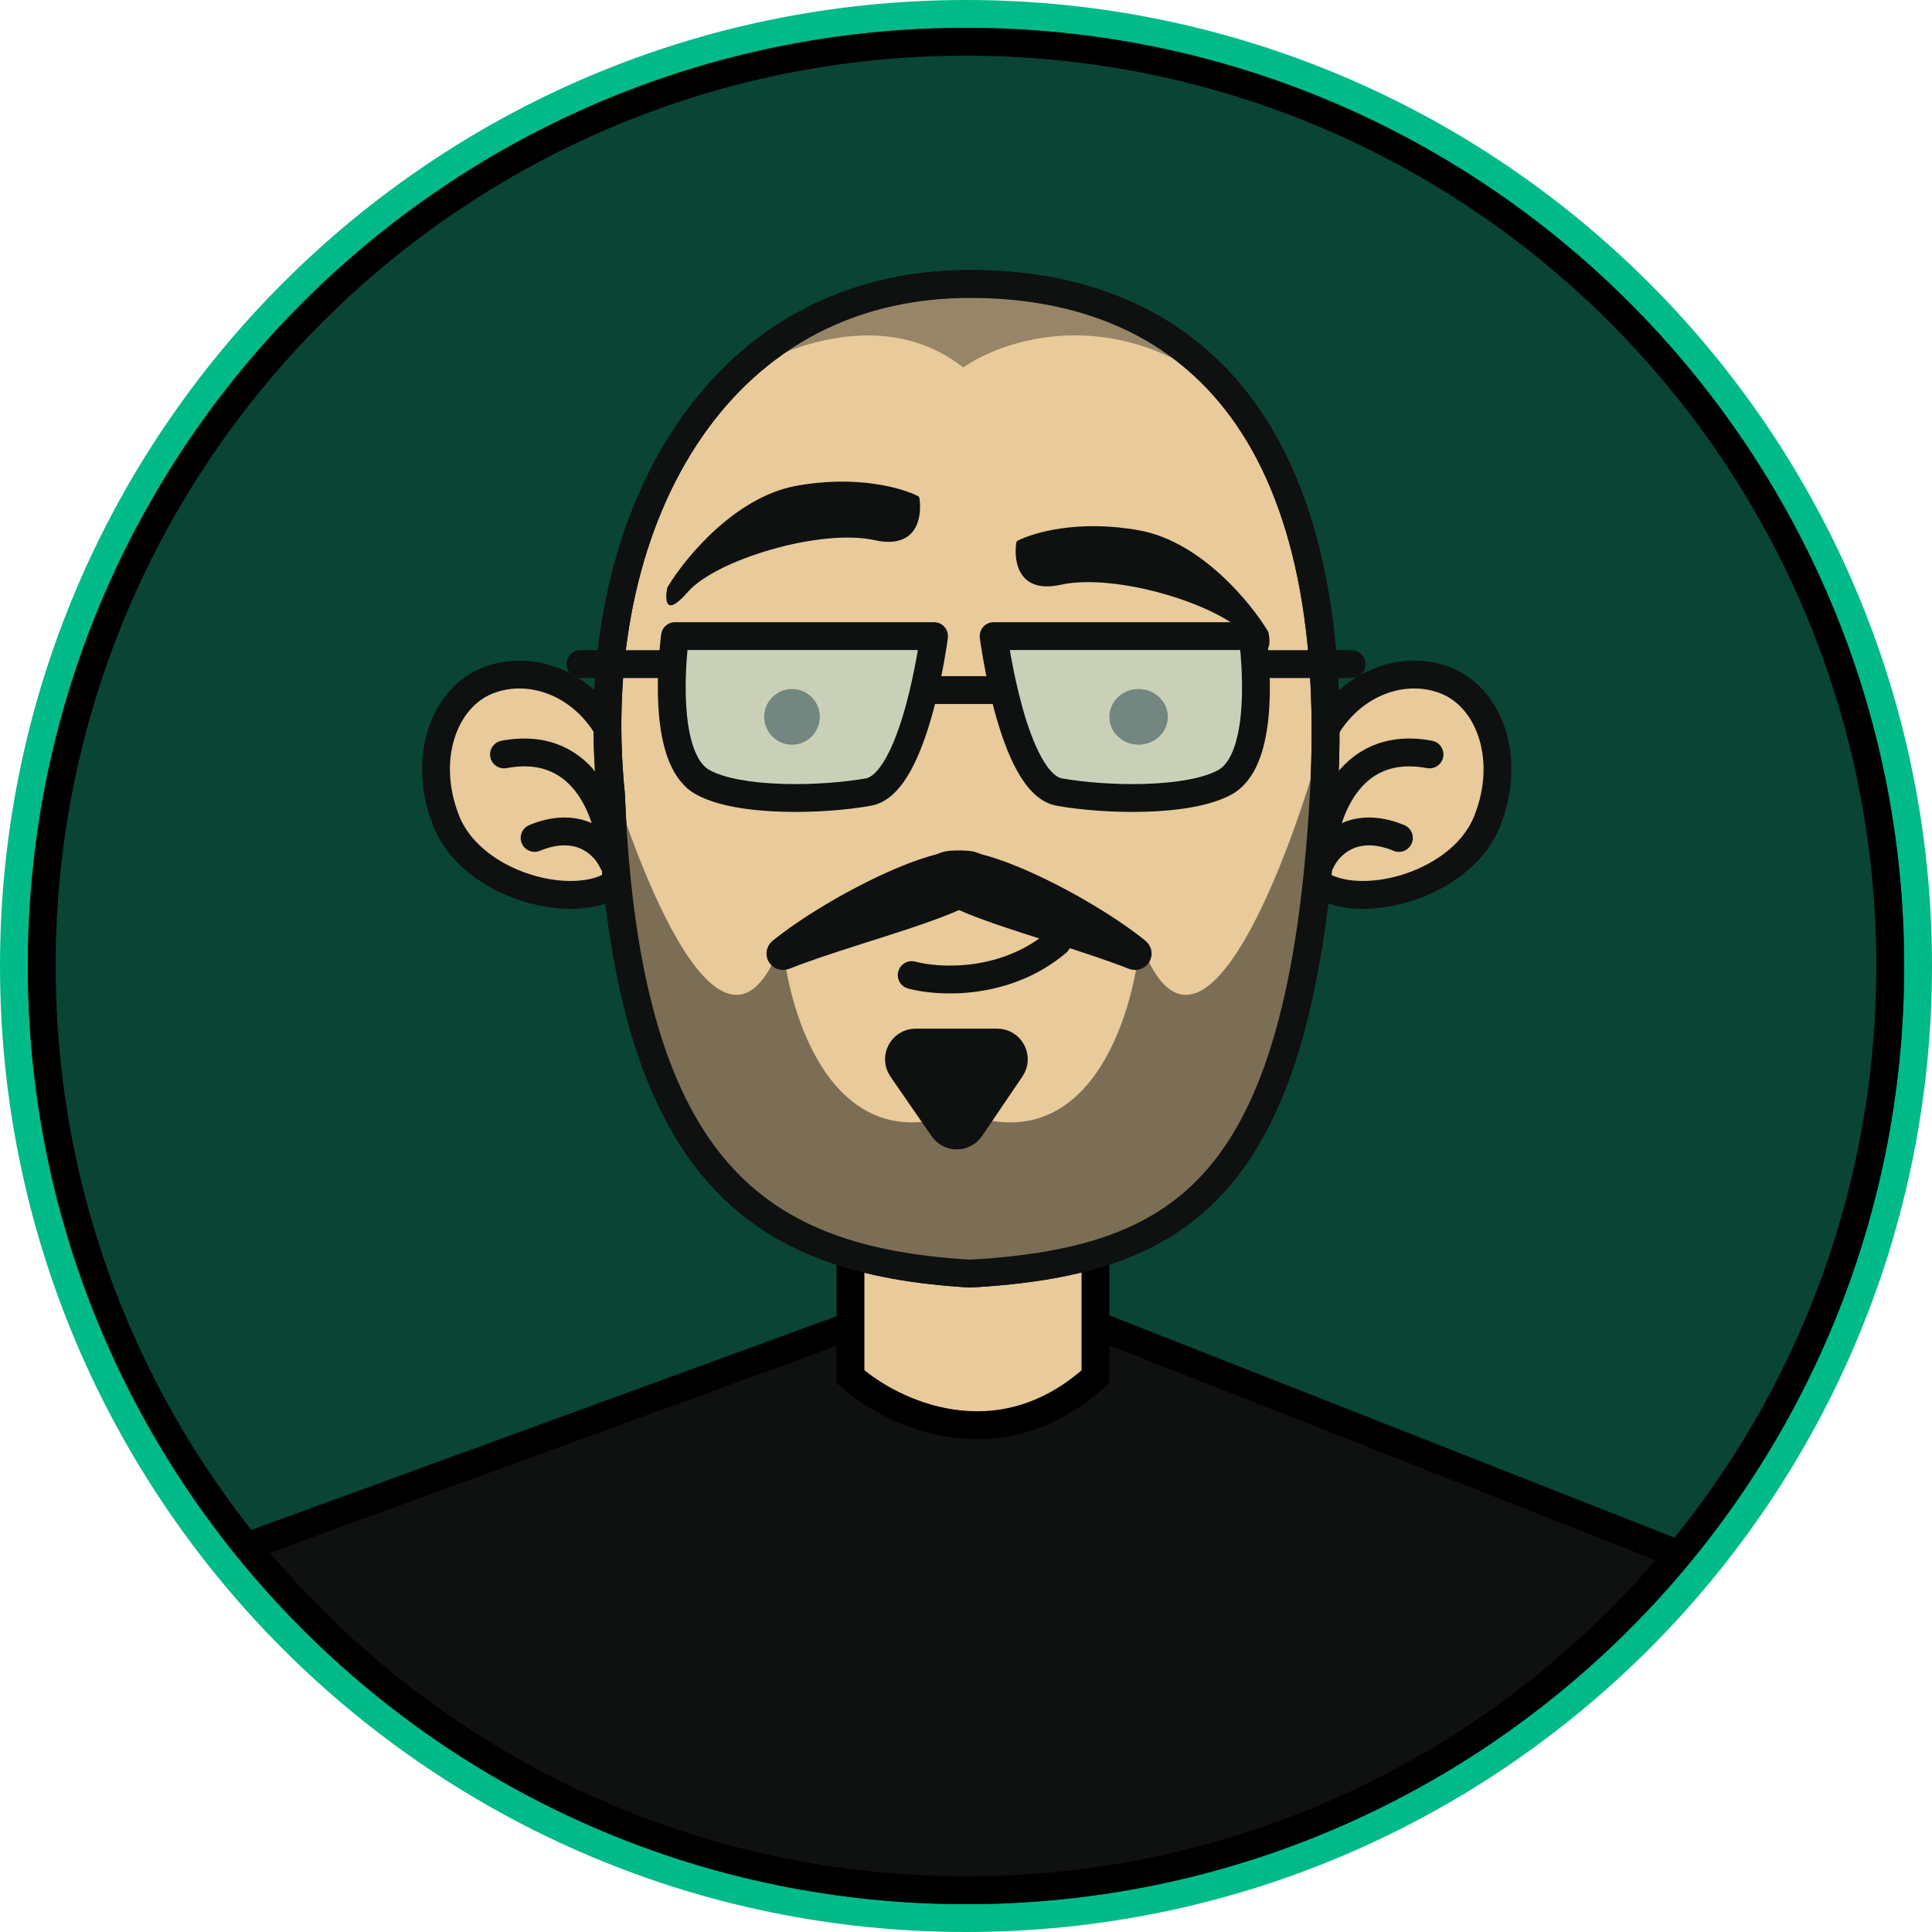
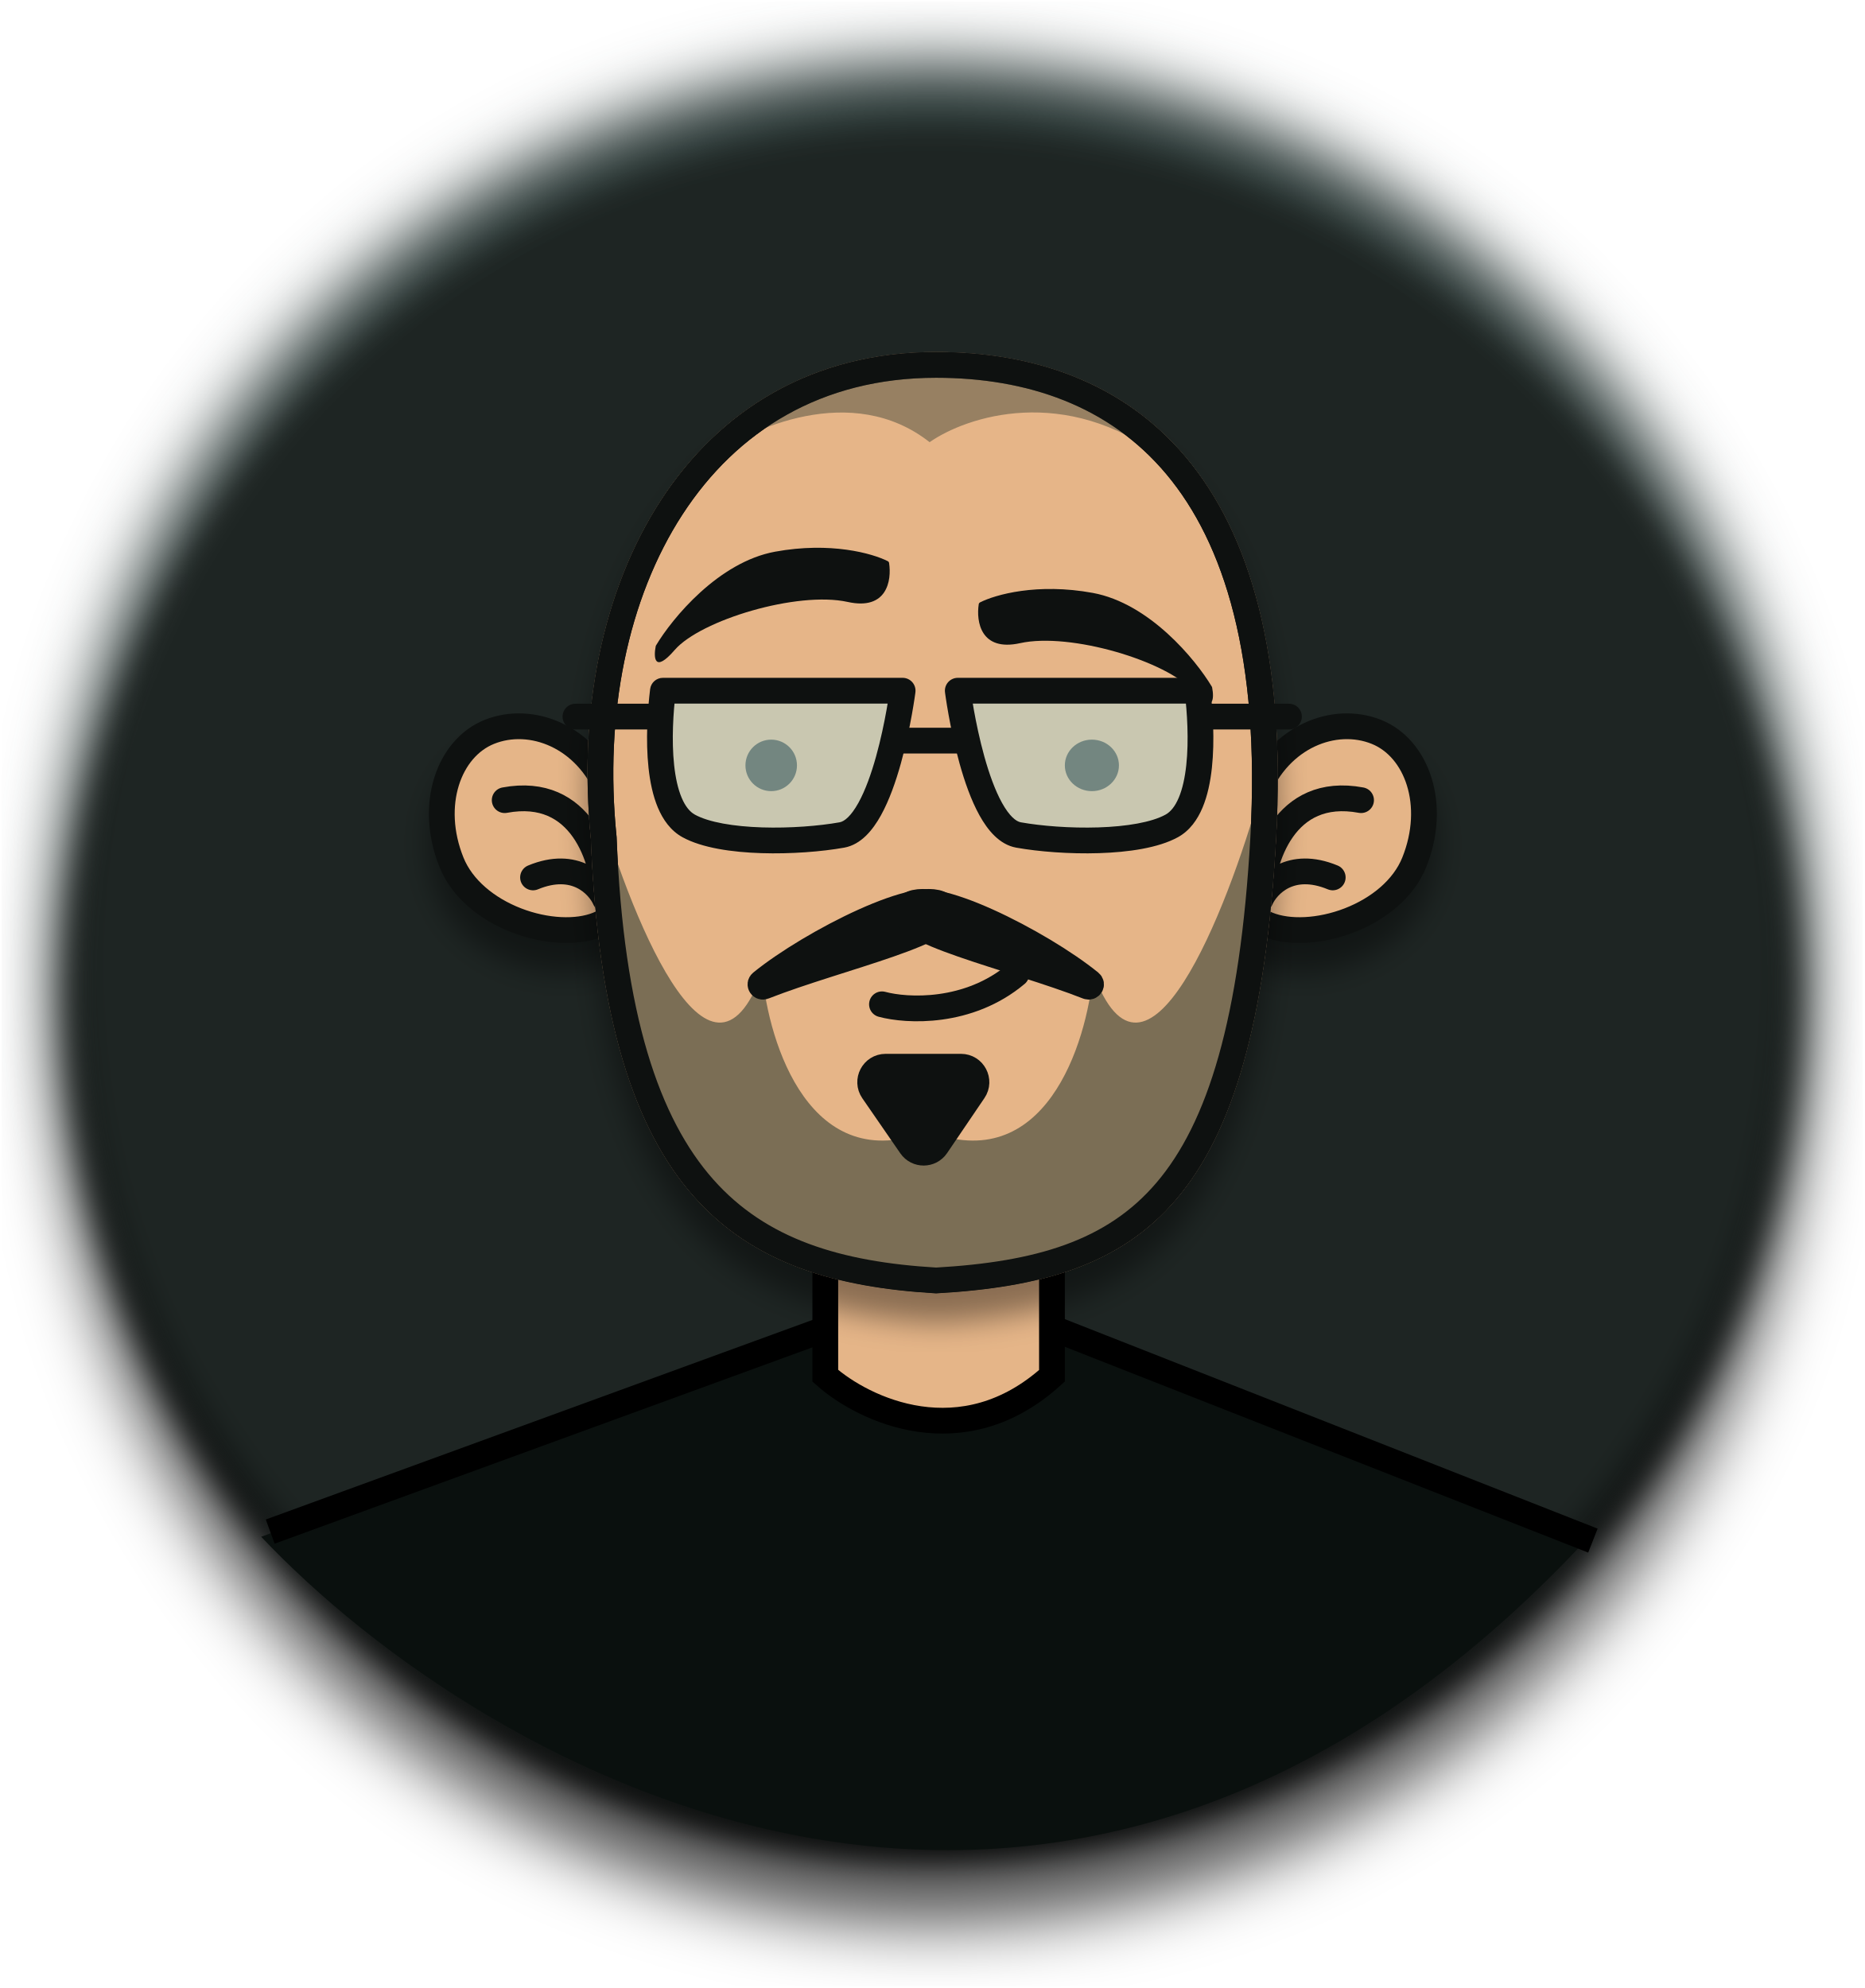
- <svg xmlns="http://www.w3.org/2000/svg" width="694" height="694" viewBox="0 0 694 694" fill="none">
-   <circle cx="347" cy="347" r="342" fill="#0A4435" stroke="#00BA89" stroke-width="10" />
-   <path d="M160.386 295.127C164.504 305.366 174.201 313.253 185.588 317.668C197.035 322.106 209.093 322.611 217.172 319.361C224.357 316.471 227.859 310.153 228.344 300.778C228.837 291.244 226.058 279.448 221.399 267.866C212.715 246.274 191.389 237.927 175.052 244.498C159.282 250.841 151.438 272.881 160.386 295.127Z" fill="#E8CA9B" stroke="#0E1110" stroke-width="10" />
-   <path d="M192.038 301C208.438 294.2 217.538 303.833 220.038 309.5C219.538 294.333 211.038 265.4 181.038 271" stroke="#0E1110" stroke-width="10" stroke-linecap="round" stroke-linejoin="round" />
-   <path d="M534.152 295.127C530.034 305.366 520.337 313.253 508.95 317.668C497.503 322.106 485.445 322.611 477.366 319.361C470.18 316.471 466.679 310.153 466.194 300.778C465.701 291.244 468.48 279.448 473.139 267.866C481.823 246.274 503.149 237.927 519.486 244.498C535.256 250.841 543.1 272.881 534.152 295.127Z" fill="#E8CA9B" stroke="#0E1110" stroke-width="10" />
-   <path d="M502.5 301C486.1 294.2 477 303.833 474.5 309.5C475 294.333 483.5 265.4 513.5 271" stroke="#0E1110" stroke-width="10" stroke-linecap="round" stroke-linejoin="round" />
-   <path d="M86.5 557L303 477.5H394L602 557C398 777.4 173.333 648.833 86.5 557Z" fill="#0E1110" />
-   <path d="M90 555L305 476.5M395 476.5L603.5 558.5" stroke="black" stroke-width="10" />
-   <path d="M305.5 494.5V408.5H393.5V494.5C358.7 526.1 320.333 507.667 305.5 494.5Z" fill="#E8CA9B" stroke="black" stroke-width="10" />
-   <path d="M219.496 285.803L219.49 285.649L219.474 285.495C214.563 237.119 223.918 191.072 245.904 157.29C267.781 123.675 302.253 102 348.5 102C384.969 102 418.369 113.274 441.789 141.271C465.292 169.367 479.468 215.161 475.508 285.72C471.522 356.736 458.707 398.315 437.882 422.757C417.34 446.869 388.168 455.243 348.506 457.492C310.444 455.246 280.026 446.169 258.244 421.561C236.261 396.726 222.23 355.141 219.496 285.803Z" fill="#E8CA9B" stroke="#0E1110" stroke-width="10" />
-   <path d="M327.5 350.265C337.143 352.875 361.082 354.176 379.69 338.5" stroke="#0E1110" stroke-width="10" stroke-linecap="round" stroke-linejoin="round" />
-   <path d="M409.5 337.979C429.9 394.362 461.333 314.486 474.5 267.5C474.5 442.965 388.167 465.781 345 455.256V399.437C390.6 417.48 407 365.983 409.5 337.979Z" fill="#7B6E55" />
-   <path d="M281 337.979C260.6 394.362 229.167 314.486 216 267.5C216 442.965 302.333 465.781 345.5 455.256V399.437C299.9 417.48 283.5 365.983 281 337.979Z" fill="#7B6E55" />
-   <path d="M346 132C316 108.4 276.167 126.5 260 138.5C343.2 71.7 412.667 110.667 437 138.5C398.6 109.3 360.333 122 346 132Z" fill="#7B6E55" fill-opacity="0.74" />
-   <path d="M219.496 285.803L219.49 285.649L219.474 285.495C214.563 237.119 223.918 191.072 245.904 157.29C267.781 123.675 302.253 102 348.5 102C384.969 102 418.369 113.274 441.789 141.271C465.292 169.367 479.468 215.161 475.508 285.72C471.522 356.736 458.707 398.315 437.882 422.757C417.34 446.869 388.168 455.243 348.506 457.492C310.444 455.246 280.026 446.169 258.244 421.561C236.261 396.726 222.23 355.141 219.496 285.803Z" stroke="#0E1110" stroke-width="10" />
-   <path d="M358.179 374.5H328.929C324.094 374.5 321.245 379.927 323.991 383.907L338.738 405.282C341.135 408.755 346.273 408.735 348.642 405.243L363.144 383.869C365.847 379.885 362.993 374.5 358.179 374.5Z" fill="#0E1110" stroke="#0E1110" stroke-width="10" />
-   <path d="M281.666 343.353C280.628 343.762 279.825 342.521 280.692 341.817C299.907 326.207 344.11 303.687 351.687 312.47C359.401 321.411 310.373 332.038 281.666 343.353Z" fill="#0E1110" stroke="#0E1110" stroke-width="10" />
-   <path d="M407.334 343.353C408.372 343.762 409.175 342.521 408.308 341.817C389.093 326.207 344.89 303.687 337.313 312.47C329.599 321.411 378.627 332.038 407.334 343.353Z" fill="#0E1110" stroke="#0E1110" stroke-width="10" />
-   <circle cx="284.5" cy="257.5" r="10" fill="#0E1110" />
-   <ellipse cx="409" cy="257.5" rx="10.5" ry="10" fill="#0E1110" />
-   <path d="M239.66 211.235C239.681 211.126 239.719 211.028 239.775 210.933C246.082 200.386 264.008 178.561 286.002 174.527C307.547 170.575 323.84 175.203 329.755 178.209C330.031 178.349 330.218 178.609 330.265 178.915C331.305 185.655 329.5 197.415 314.219 194.042C294.655 189.723 257.065 201.089 247.029 212.691C239.099 221.859 238.799 215.636 239.66 211.235Z" fill="#0E1110" />
-   <path d="M455.676 227.235C455.655 227.126 455.617 227.028 455.561 226.933C449.254 216.386 431.328 194.561 409.334 190.527C387.789 186.575 371.496 191.203 365.581 194.209C365.305 194.349 365.118 194.609 365.071 194.915C364.031 201.655 365.836 213.415 381.117 210.042C400.681 205.723 438.271 217.089 448.307 228.691C456.237 237.859 456.537 231.636 455.676 227.235Z" fill="#0E1110" />
-   <path d="M356.933 228.5H449.999C451.91 244.178 453.056 273.813 440 281C426.944 288.187 397.261 287.512 380.5 284.517C363.739 281.523 356.933 228.5 356.933 228.5Z" fill="#B6D3CB" fill-opacity="0.6" />
-   <path d="M335.525 228.5H242.459C240.548 244.178 239.402 273.813 252.458 281C265.514 288.187 295.197 287.512 311.958 284.517C328.719 281.523 335.525 228.5 335.525 228.5Z" fill="#B6D3CB" fill-opacity="0.6" />
-   <path d="M449.999 228.5L454.962 227.895C454.656 225.386 452.526 223.5 449.999 223.5V228.5ZM356.933 228.5V223.5C355.496 223.5 354.128 224.118 353.179 225.197C352.23 226.276 351.79 227.711 351.973 229.137L356.933 228.5ZM242.459 228.5V223.5C239.932 223.5 237.802 225.386 237.496 227.895L242.459 228.5ZM335.525 228.5L340.484 229.137C340.667 227.711 340.228 226.276 339.279 225.197C338.33 224.118 336.962 223.5 335.525 223.5V228.5ZM252.458 281L254.869 276.62L252.458 281ZM449.999 223.5H356.933V233.5H449.999V223.5ZM356.933 228.5C351.973 229.137 351.974 229.137 351.974 229.139C351.974 229.139 351.974 229.141 351.974 229.142C351.974 229.144 351.975 229.148 351.975 229.152C351.977 229.161 351.978 229.172 351.98 229.187C351.984 229.216 351.989 229.259 351.997 229.313C352.011 229.422 352.032 229.579 352.061 229.783C352.117 230.189 352.201 230.779 352.313 231.527C352.538 233.023 352.877 235.153 353.337 237.714C354.253 242.825 355.66 249.711 357.615 256.727C359.554 263.691 362.102 271.034 365.376 276.929C368.481 282.519 373.038 288.263 379.621 289.439L381.38 279.595C379.582 279.274 377.003 277.267 374.118 272.073C371.402 267.184 369.105 260.71 367.248 254.044C365.405 247.43 364.063 240.873 363.18 235.949C362.739 233.493 362.415 231.457 362.202 230.041C362.096 229.333 362.017 228.781 361.966 228.409C361.94 228.224 361.921 228.083 361.909 227.991C361.903 227.945 361.898 227.911 361.895 227.89C361.894 227.879 361.893 227.871 361.893 227.867C361.892 227.865 361.892 227.863 361.892 227.863C361.892 227.862 361.892 227.863 361.892 227.862C361.892 227.863 361.892 227.863 356.933 228.5ZM379.621 289.439C388.363 291.001 400.323 291.94 411.799 291.574C423.05 291.216 434.772 289.585 442.411 285.38L437.589 276.62C432.172 279.602 422.525 281.227 411.48 281.579C400.66 281.924 389.398 281.028 381.38 279.595L379.621 289.439ZM442.411 285.38C447.009 282.849 449.996 278.544 451.947 273.91C453.904 269.263 455.001 263.868 455.583 258.47C456.748 247.666 455.94 235.913 454.962 227.895L445.036 229.105C445.969 236.765 446.69 247.669 445.641 257.398C445.116 262.266 444.171 266.608 442.731 270.029C441.285 273.463 439.519 275.557 437.589 276.62L442.411 285.38ZM242.459 233.5H335.525V223.5H242.459V233.5ZM335.525 228.5C330.566 227.863 330.566 227.863 330.566 227.862C330.566 227.863 330.566 227.862 330.566 227.863C330.566 227.863 330.566 227.865 330.565 227.867C330.565 227.871 330.564 227.879 330.562 227.89C330.56 227.911 330.555 227.945 330.549 227.991C330.537 228.083 330.518 228.224 330.492 228.409C330.441 228.781 330.362 229.333 330.256 230.041C330.043 231.457 329.719 233.493 329.278 235.949C328.395 240.873 327.053 247.43 325.21 254.044C323.353 260.71 321.056 267.184 318.34 272.073C315.455 277.267 312.876 279.274 311.079 279.595L312.837 289.439C319.421 288.263 323.977 282.519 327.082 276.929C330.356 271.034 332.904 263.691 334.843 256.727C336.798 249.711 338.204 242.825 339.121 237.714C339.581 235.153 339.92 233.023 340.144 231.527C340.257 230.779 340.341 230.189 340.397 229.783C340.425 229.579 340.447 229.422 340.461 229.313C340.469 229.259 340.474 229.216 340.478 229.187C340.48 229.172 340.481 229.161 340.482 229.152C340.483 229.148 340.483 229.144 340.484 229.142C340.484 229.141 340.484 229.139 340.484 229.139C340.484 229.137 340.484 229.137 335.525 228.5ZM311.079 279.595C303.06 281.028 291.798 281.924 280.978 281.579C269.933 281.227 260.286 279.602 254.869 276.62L250.047 285.38C257.686 289.585 269.408 291.216 280.659 291.574C292.135 291.94 304.095 291.001 312.837 289.439L311.079 279.595ZM254.869 276.62C252.939 275.557 251.173 273.463 249.727 270.029C248.287 266.608 247.342 262.266 246.817 257.398C245.768 247.669 246.489 236.765 247.422 229.105L237.496 227.895C236.518 235.913 235.71 247.666 236.875 258.47C237.457 263.868 238.554 269.263 240.511 273.91C242.462 278.544 245.449 282.849 250.047 285.38L254.869 276.62Z" fill="#0E1110" />
-   <path d="M333.674 247.882H357.051" stroke="#0E1110" stroke-width="10" />
-   <path d="M208.5 238.557H238.5" stroke="#0E1110" stroke-width="10" stroke-linecap="round" stroke-linejoin="round" />
-   <path d="M455.504 238.557H485.504" stroke="#0E1110" stroke-width="10" stroke-linecap="round" stroke-linejoin="round" />
-   <circle cx="347" cy="347" r="332" stroke="black" stroke-width="10" />
+ <svg xmlns="http://www.w3.org/2000/svg" width="843" height="899" viewBox="0 0 843 899" fill="none">
+   <g filter="url(#filter0_ddif)">
+     <circle cx="421.491" cy="449.491" r="392.491" fill="#1E2523" />
+   </g>
+   <g filter="url(#filter1_d)">
+     <path d="M204.145 389.943C208.941 401.868 220.235 411.052 233.497 416.195C246.829 421.364 260.872 421.952 270.282 418.167C278.65 414.801 282.728 407.443 283.293 396.524C283.867 385.42 280.63 371.682 275.205 358.192C265.09 333.045 240.253 323.323 221.226 330.976C202.859 338.364 193.724 364.034 204.145 389.943Z" fill="#E5B588" stroke="#0E1110" stroke-width="11.647" />
+     <path d="M241.009 396.782C260.11 388.863 270.708 400.082 273.62 406.682C273.038 389.018 263.138 355.32 228.198 361.842" stroke="#0E1110" stroke-width="11.647" stroke-linecap="round" stroke-linejoin="round" />
+     <path d="M639.458 389.943C634.662 401.868 623.367 411.052 610.105 416.195C596.773 421.364 582.73 421.952 573.32 418.167C564.952 414.801 560.874 407.443 560.309 396.524C559.735 385.42 562.972 371.682 568.398 358.192C578.512 333.045 603.349 323.323 622.376 330.976C640.744 338.364 649.878 364.034 639.458 389.943Z" fill="#E5B588" stroke="#0E1110" stroke-width="11.647" />
+     <path d="M602.595 396.782C583.495 388.863 572.896 400.082 569.985 406.682C570.567 389.018 580.467 355.32 615.406 361.842" stroke="#0E1110" stroke-width="11.647" stroke-linecap="round" stroke-linejoin="round" />
+   </g>
+   <path d="M118.1 694.936L370.249 602.345H476.233L718.483 694.936C480.892 951.627 219.231 801.891 118.1 694.936Z" fill="#0A100E" />
+   <path d="M122.176 692.606L372.578 601.18M477.398 601.18L720.23 696.683" stroke="black" stroke-width="11.647" />
+   <path d="M373.159 622.144V521.983H475.649V622.144C435.119 658.947 390.435 637.479 373.159 622.144Z" fill="#E5B588" stroke="black" stroke-width="11.647" />
+   <g filter="url(#filter2_d)">
+     <path d="M576.975 379.312C567.66 545.277 516.995 579.634 423.239 584.875C332.978 579.634 273.58 541.783 267.175 379.312C255.528 264.593 311.318 159.191 423.239 159.191C510.589 159.191 586.289 213.348 576.975 379.312Z" fill="#E6B588" />
+     <path d="M272.993 379.083L272.986 378.903L272.968 378.724C267.248 322.382 278.144 268.753 303.75 229.408C329.229 190.258 369.377 165.014 423.239 165.014C465.714 165.014 504.614 178.145 531.89 210.751C559.263 243.474 575.773 296.809 571.161 378.986C566.519 461.695 551.593 510.121 527.34 538.588C503.415 566.67 469.439 576.423 423.246 579.042C378.917 576.426 343.49 565.854 318.122 537.195C292.519 508.271 276.177 459.838 272.993 379.083Z" stroke="#0E1110" stroke-width="11.647" />
+   </g>
+   <path d="M398.781 454.159C410.012 457.199 437.893 458.714 459.565 440.457" stroke="#0E1110" stroke-width="11.647" stroke-linecap="round" stroke-linejoin="round" />
+   <path d="M494.283 439.85C518.042 505.518 554.652 412.489 569.986 357.766C569.986 562.123 469.437 588.696 419.163 576.438V511.428C472.271 532.441 491.372 472.465 494.283 439.85Z" fill="#7B6E55" />
+   <path d="M344.626 439.85C320.867 505.518 284.258 412.489 268.923 357.766C268.923 562.123 369.472 588.696 419.747 576.438V511.428C366.638 532.441 347.538 472.465 344.626 439.85Z" fill="#7B6E55" />
+   <path d="M420.328 199.954C385.389 172.468 338.996 193.548 320.167 207.524C417.067 129.725 497.973 175.108 526.313 207.524C481.59 173.516 437.022 188.307 420.328 199.954Z" fill="#7B6E55" fill-opacity="0.74" />
+   <path d="M272.993 379.083L272.986 378.903L272.968 378.724C267.248 322.382 278.144 268.753 303.75 229.408C329.229 190.258 369.377 165.014 423.239 165.014C465.714 165.014 504.614 178.145 531.89 210.751C559.263 243.474 575.773 296.809 571.161 378.986C566.519 461.695 551.593 510.121 527.34 538.588C503.415 566.67 469.439 576.423 423.246 579.042C378.917 576.426 343.49 565.854 318.122 537.195C292.519 508.271 276.177 459.838 272.993 379.083Z" stroke="#0E1110" stroke-width="11.647" />
+   <path d="M434.511 482.384H400.446C394.814 482.384 391.496 488.705 394.694 493.341L411.87 518.235C414.661 522.28 420.645 522.257 423.404 518.19L440.294 493.296C443.442 488.656 440.118 482.384 434.511 482.384Z" fill="#0E1110" stroke="#0E1110" stroke-width="11.647" />
+   <path d="M345.4 446.108C344.19 446.585 343.256 445.14 344.265 444.32C366.644 426.14 418.125 399.911 426.951 410.141C435.935 420.554 378.833 432.93 345.4 446.108Z" fill="#0E1110" stroke="#0E1110" stroke-width="11.647" />
+   <path d="M491.762 446.108C492.971 446.585 493.906 445.14 492.897 444.32C470.518 426.14 419.036 399.911 410.211 410.141C401.227 420.554 458.328 432.93 491.762 446.108Z" fill="#0E1110" stroke="#0E1110" stroke-width="11.647" />
+   <circle cx="348.702" cy="346.119" r="11.647" fill="#0E1110" />
+   <ellipse cx="493.701" cy="346.119" rx="12.229" ry="11.647" fill="#0E1110" />
+   <path d="M296.478 292.236C296.502 292.109 296.546 291.995 296.612 291.884C303.958 279.6 324.835 254.182 350.45 249.483C375.543 244.881 394.519 250.271 401.408 253.772C401.729 253.935 401.947 254.238 402.002 254.594C403.213 262.444 401.111 276.14 383.314 272.211C360.529 267.182 316.749 280.419 305.06 293.932C295.824 304.609 295.475 297.362 296.478 292.236Z" fill="#0E1110" />
+   <path d="M548.064 310.871C548.039 310.744 547.995 310.629 547.929 310.519C540.583 298.235 519.706 272.817 494.091 268.118C468.998 263.516 450.023 268.906 443.133 272.406C442.812 272.569 442.594 272.873 442.539 273.229C441.328 281.079 443.431 294.774 461.227 290.846C484.013 285.817 527.792 299.054 539.481 312.566C548.717 323.243 549.066 315.997 548.064 310.871Z" fill="#0E1110" />
+   <path d="M433.059 312.344H541.45C543.676 330.603 545.01 365.118 529.805 373.489C514.599 381.859 480.028 381.073 460.508 377.585C440.987 374.098 433.059 312.344 433.059 312.344Z" fill="#B6D3CB" fill-opacity="0.6" />
+   <path d="M408.127 312.344H299.736C297.51 330.603 296.176 365.118 311.382 373.489C326.587 381.859 361.158 381.073 380.679 377.585C400.2 374.097 408.127 312.344 408.127 312.344Z" fill="#B6D3CB" fill-opacity="0.6" />
+   <path d="M541.45 312.344L547.231 311.639C546.875 308.717 544.394 306.521 541.45 306.521V312.344ZM433.059 312.344V306.521C431.386 306.521 429.793 307.241 428.687 308.497C427.582 309.754 427.07 311.425 427.284 313.085L433.059 312.344ZM460.508 377.585L461.532 371.853L461.532 371.853L460.508 377.585ZM529.805 373.489L532.613 378.59L532.613 378.59L529.805 373.489ZM299.736 312.344V306.521C296.793 306.521 294.312 308.717 293.956 311.639L299.736 312.344ZM408.127 312.344L413.903 313.085C414.116 311.425 413.604 309.754 412.499 308.497C411.393 307.241 409.801 306.521 408.127 306.521V312.344ZM380.679 377.585L379.655 371.853L379.655 371.853L380.679 377.585ZM311.382 373.489L314.19 368.387L314.19 368.387L311.382 373.489ZM541.45 306.521H433.059V318.167H541.45V306.521ZM433.059 312.344C427.284 313.085 427.284 313.086 427.284 313.088C427.284 313.089 427.284 313.09 427.284 313.092C427.285 313.095 427.285 313.099 427.286 313.104C427.287 313.113 427.289 313.127 427.291 313.144C427.296 313.178 427.302 313.228 427.311 313.291C427.328 313.418 427.352 313.601 427.385 313.838C427.451 314.312 427.549 314.999 427.68 315.87C427.941 317.612 428.336 320.092 428.871 323.076C429.939 329.028 431.577 337.048 433.854 345.219C436.113 353.33 439.079 361.882 442.893 368.748C446.509 375.258 451.816 381.948 459.483 383.318L461.532 371.853C459.439 371.479 456.434 369.141 453.074 363.092C449.911 357.398 447.236 349.858 445.073 342.094C442.927 334.391 441.364 326.754 440.335 321.019C439.822 318.159 439.445 315.788 439.197 314.138C439.073 313.314 438.981 312.671 438.921 312.239C438.891 312.022 438.869 311.859 438.855 311.751C438.848 311.698 438.843 311.658 438.839 311.633C438.838 311.621 438.837 311.612 438.836 311.607C438.836 311.604 438.835 311.603 438.835 311.602C438.835 311.601 438.835 311.602 438.835 311.601C438.835 311.602 438.835 311.602 433.059 312.344ZM459.483 383.318C469.665 385.137 483.594 386.23 496.96 385.804C510.064 385.387 523.716 383.488 532.613 378.59L526.997 368.387C520.688 371.86 509.452 373.754 496.589 374.164C483.987 374.565 470.871 373.521 461.532 371.853L459.483 383.318ZM532.613 378.59C537.968 375.642 541.447 370.628 543.719 365.231C545.998 359.819 547.276 353.536 547.954 347.249C549.311 334.665 548.369 320.978 547.231 311.639L535.67 313.049C536.757 321.969 537.596 334.669 536.375 346.001C535.763 351.671 534.663 356.727 532.986 360.711C531.301 364.711 529.245 367.15 526.997 368.387L532.613 378.59ZM299.736 318.167H408.127V306.521H299.736V318.167ZM408.127 312.344C402.351 311.602 402.351 311.602 402.351 311.601C402.351 311.602 402.351 311.601 402.351 311.602C402.351 311.603 402.351 311.604 402.35 311.607C402.35 311.612 402.349 311.621 402.347 311.633C402.344 311.658 402.339 311.698 402.331 311.751C402.317 311.859 402.295 312.022 402.265 312.239C402.205 312.671 402.114 313.314 401.99 314.138C401.742 315.788 401.365 318.159 400.851 321.019C399.823 326.754 398.259 334.391 396.113 342.094C393.951 349.858 391.275 357.398 388.112 363.092C384.752 369.141 381.748 371.479 379.655 371.853L381.703 383.318C389.37 381.948 394.677 375.258 398.294 368.748C402.107 361.882 405.074 353.33 407.333 345.219C409.609 337.048 411.247 329.028 412.315 323.076C412.85 320.092 413.245 317.612 413.507 315.87C413.638 314.999 413.736 314.312 413.801 313.838C413.834 313.601 413.859 313.418 413.876 313.291C413.884 313.228 413.891 313.178 413.895 313.144C413.897 313.127 413.899 313.113 413.901 313.104C413.901 313.099 413.902 313.095 413.902 313.092C413.902 313.09 413.902 313.089 413.903 313.088C413.903 313.086 413.903 313.085 408.127 312.344ZM379.655 371.853C370.316 373.521 357.199 374.565 344.598 374.163C331.735 373.754 320.498 371.86 314.19 368.387L308.573 378.59C317.47 383.488 331.123 385.387 344.227 385.804C357.592 386.23 371.522 385.137 381.703 383.318L379.655 371.853ZM314.19 368.387C311.942 367.15 309.885 364.711 308.201 360.711C306.523 356.727 305.423 351.671 304.812 346.001C303.591 334.669 304.429 321.969 305.517 313.049L293.956 311.639C292.817 320.978 291.876 334.665 293.232 347.249C293.91 353.536 295.188 359.819 297.467 365.231C299.74 370.628 303.219 375.642 308.573 378.59L314.19 368.387Z" fill="#0E1110" />
+   <path d="M405.972 334.918H433.198" stroke="#0E1110" stroke-width="11.647" />
+   <path d="M260.186 324.057H295.126" stroke="#0E1110" stroke-width="11.647" stroke-linecap="round" stroke-linejoin="round" />
+   <path d="M547.863 324.057H582.803" stroke="#0E1110" stroke-width="11.647" stroke-linecap="round" stroke-linejoin="round" />
+   <defs>
+     <filter id="filter0_ddif" x="0.965" y="0.93" width="841.053" height="897.123" filterUnits="userSpaceOnUse" color-interpolation-filters="sRGB">
+       <feFlood flood-opacity="0" result="BackgroundImageFix" />
+       <feColorMatrix in="SourceAlpha" type="matrix" values="0 0 0 0 0 0 0 0 0 0 0 0 0 0 0 0 0 0 127 0" />
+       <feOffset dy="28.035" />
+       <feGaussianBlur stdDeviation="14.018" />
+       <feColorMatrix type="matrix" values="0 0 0 0 0 0 0 0 0 0 0 0 0 0 0 0 0 0 0.66 0" />
+       <feBlend mode="normal" in2="BackgroundImageFix" result="effect1_dropShadow" />
+       <feColorMatrix in="SourceAlpha" type="matrix" values="0 0 0 0 0 0 0 0 0 0 0 0 0 0 0 0 0 0 127 0" />
+       <feOffset dy="-28.035" />
+       <feGaussianBlur stdDeviation="14.018" />
+       <feColorMatrix type="matrix" values="0 0 0 0 0.152 0 0 0 0 0.208 0 0 0 0 0.201 0 0 0 1 0" />
+       <feBlend mode="normal" in2="effect1_dropShadow" result="effect2_dropShadow" />
+       <feBlend mode="normal" in="SourceGraphic" in2="effect2_dropShadow" result="shape" />
+       <feColorMatrix in="SourceAlpha" type="matrix" values="0 0 0 0 0 0 0 0 0 0 0 0 0 0 0 0 0 0 127 0" result="hardAlpha" />
+       <feOffset dy="-13.152" />
+       <feGaussianBlur stdDeviation="6.576" />
+       <feComposite in2="hardAlpha" operator="arithmetic" k2="-1" k3="1" />
+       <feColorMatrix type="matrix" values="0 0 0 0 0 0 0 0 0 0 0 0 0 0 0 0 0 0 1 0" />
+       <feBlend mode="normal" in2="shape" result="effect3_innerShadow" />
+       <feGaussianBlur stdDeviation="6.576" result="effect4_foregroundBlur" />
+     </filter>
+     <filter id="filter1_d" x="165.381" y="308.503" width="512.841" height="162.511" filterUnits="userSpaceOnUse" color-interpolation-filters="sRGB">
+       <feFlood flood-opacity="0" result="BackgroundImageFix" />
+       <feColorMatrix in="SourceAlpha" type="matrix" values="0 0 0 0 0 0 0 0 0 0 0 0 0 0 0 0 0 0 127 0" />
+       <feOffset dy="13.152" />
+       <feGaussianBlur stdDeviation="6.576" />
+       <feColorMatrix type="matrix" values="0 0 0 0 0 0 0 0 0 0 0 0 0 0 0 0 0 0 0.4 0" />
+       <feBlend mode="normal" in2="BackgroundImageFix" result="effect1_dropShadow" />
+       <feBlend mode="normal" in="SourceGraphic" in2="effect1_dropShadow" result="shape" />
+     </filter>
+     <filter id="filter2_d" x="252.506" y="159.191" width="338.399" height="451.989" filterUnits="userSpaceOnUse" color-interpolation-filters="sRGB">
+       <feFlood flood-opacity="0" result="BackgroundImageFix" />
+       <feColorMatrix in="SourceAlpha" type="matrix" values="0 0 0 0 0 0 0 0 0 0 0 0 0 0 0 0 0 0 127 0" />
+       <feOffset dy="13.152" />
+       <feGaussianBlur stdDeviation="6.576" />
+       <feColorMatrix type="matrix" values="0 0 0 0 0 0 0 0 0 0 0 0 0 0 0 0 0 0 0.4 0" />
+       <feBlend mode="normal" in2="BackgroundImageFix" result="effect1_dropShadow" />
+       <feBlend mode="normal" in="SourceGraphic" in2="effect1_dropShadow" result="shape" />
+     </filter>
+   </defs>
</svg>
